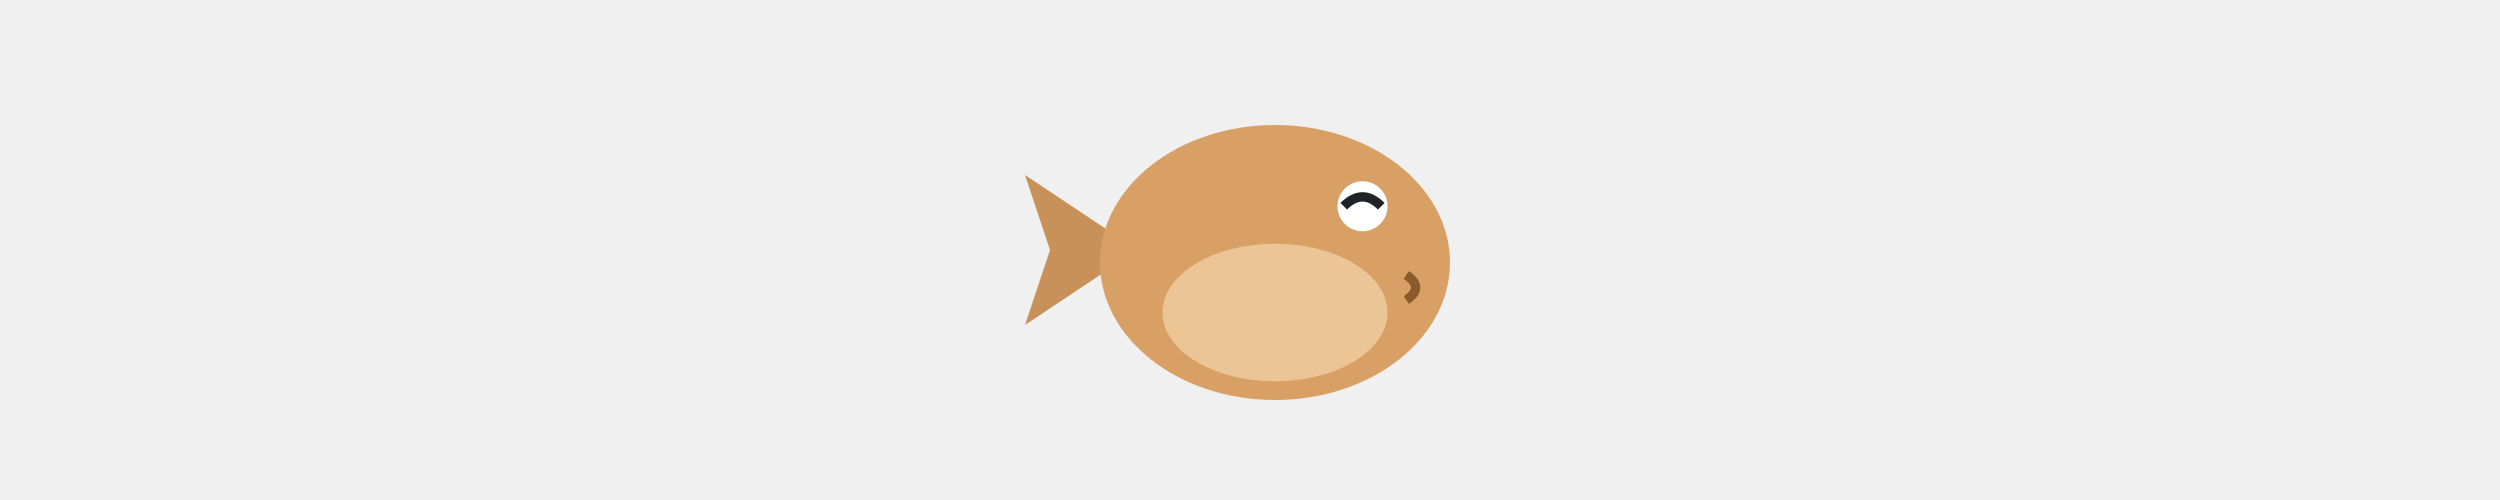
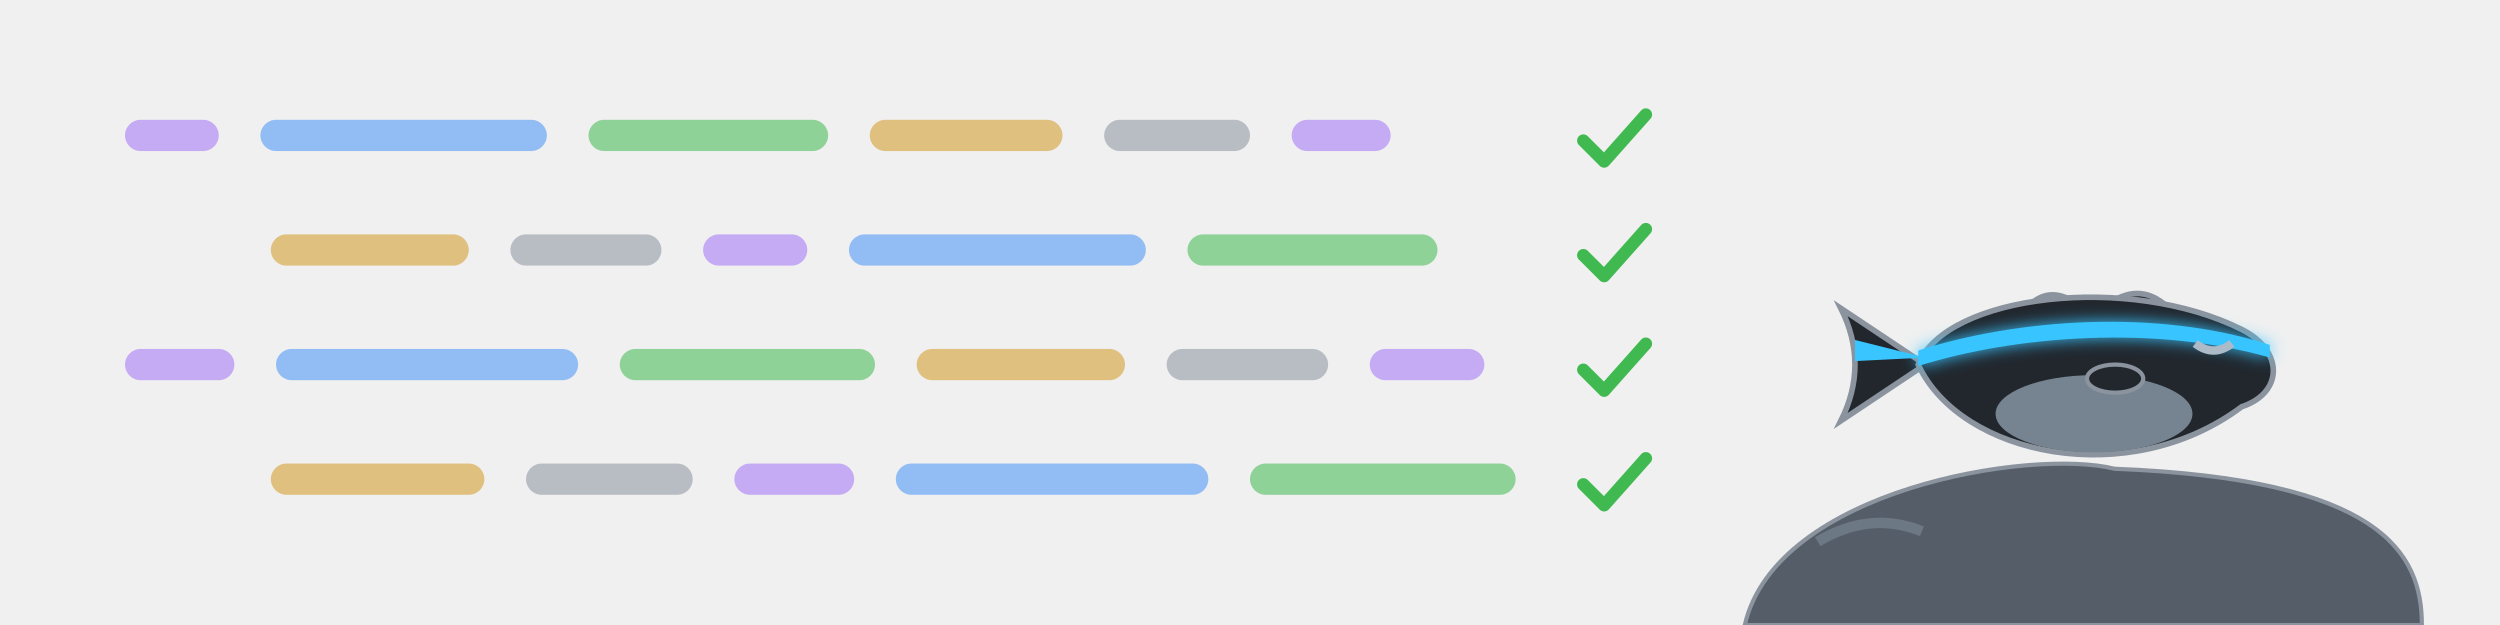
- <svg xmlns="http://www.w3.org/2000/svg" viewBox="0 0 400 80" width="400" height="80" role="img" aria-label="Goby is done">
-   <g transform="translate(170 0)">
-     <path d="M12 40 L-6 28 L-2 40 L-6 52 Z" fill="#c8915a" />
-     <ellipse cx="34" cy="42" rx="28" ry="22" fill="#d9a066" />
-     <ellipse cx="34" cy="50" rx="18" ry="11" fill="#ecc596" />
-     <circle cx="48" cy="33" r="4" fill="#ffffff" />
-     <path d="M45 33 Q48 30 51 33" stroke="#1f2328" stroke-width="1.5" fill="none" />
-     <path d="M55 44 Q58 46 55 48" stroke="#8a5a2b" stroke-width="1.5" fill="none" />
+ <svg xmlns="http://www.w3.org/2000/svg" viewBox="0 0 480 120" width="480" height="120" role="img" aria-label="Goby is done">
+   <defs>
+     <filter id="glow" x="-20%" y="-50%" width="140%" height="200%">
+       <feGaussianBlur stdDeviation="1.1" result="b" />
+       <feMerge>
+         <feMergeNode in="b" />
+         <feMergeNode in="SourceGraphic" />
+       </feMerge>
+     </filter>
+     <g id="goby">
+       <g>
+         <animateTransform attributeName="transform" type="rotate" values="-14 -21 0;14 -21 0;-14 -21 0" dur="0.5s" repeatCount="indefinite" />
+         <path d="M-21,0 L-33,-8 Q-29,0 -33,8 Z" fill="#22272e" stroke="#8b949e" stroke-width="0.8" />
+         <path d="M-21,-1 L-31,-3.5 L-31,-0.5 Z" fill="#39c5ff" />
+       </g>
+       <path d="M-8,-6 Q-4,-13 2,-7.5 Z M4,-7.8 Q10,-13 15,-6.5 Z" fill="#22272e" stroke="#8b949e" stroke-width="0.8" />
+       <path d="M-22,0 C-18,-7 10,-9 24,-4 C30,-2 30,3 24,5 C10,9 -18,7 -22,0 Z" fill="#22272e" stroke="#8b949e" stroke-width="0.8" />
+       <path d="M-16,3.2 C-4,7 12,7 22,4.2 C12,5.6 -4,5.6 -16,3.2 Z" fill="#768390" />
+       <path d="M-22,-1.5 C-8,-4.5 12,-6 28,-2.6 L28,-0.8 C12,-3.8 -8,-2.4 -22,0.5 Z" fill="#39c5ff" filter="url(#glow)" />
+       <ellipse cx="6" cy="2" rx="4" ry="2" fill="#22272e" stroke="#8b949e" stroke-width="0.6" />
+       <circle cx="20" cy="-3" r="2.7" fill="#ffffff" />
+       <circle cx="20.8" cy="-3" r="1.3" fill="#0d1117" />
+       <ellipse cx="20" cy="-3" rx="2.9" ry="0" fill="#22272e">
+         <animate attributeName="ry" values="0;0;3;0" keyTimes="0;0.92;0.96;1" dur="4s" repeatCount="indefinite" />
+       </ellipse>
+     </g>
+     <g id="full">
+       <g>
+         <animateTransform attributeName="transform" type="rotate" values="-14 -21 0;14 -21 0;-14 -21 0" dur="0.9s" repeatCount="indefinite" />
+         <path d="M-21,0 L-33,-8 Q-29,0 -33,8 Z" fill="#22272e" stroke="#8b949e" stroke-width="0.8" />
+         <path d="M-21,-1 L-31,-3.5 L-31,-0.5 Z" fill="#39c5ff" />
+       </g>
+       <path d="M-8,-6 Q-4,-13 2,-7.5 Z M4,-7.8 Q10,-13 15,-6.5 Z" fill="#22272e" stroke="#8b949e" stroke-width="0.8" />
+       <path d="M-22,0 C-18,-10 8,-13 24,-5 C30,-2 30,4 24,6 C8,18 -16,13 -22,0 Z" fill="#22272e" stroke="#8b949e" stroke-width="0.8" />
+       <ellipse cx="3" cy="7" rx="14" ry="5.5" fill="#768390" />
+       <path d="M-22,-2 C-8,-6.5 12,-8 28,-2.8 L28,-1 C12,-5.6 -8,-4.2 -22,0.2 Z" fill="#39c5ff" filter="url(#glow)" />
+       <ellipse cx="6" cy="2" rx="4" ry="2" fill="#22272e" stroke="#8b949e" stroke-width="0.6" />
+       <circle cx="20" cy="-3" r="2.7" fill="#ffffff" />
+       <circle cx="20.8" cy="-3" r="1.3" fill="#0d1117" />
+       <ellipse cx="20" cy="-3" rx="2.9" ry="0" fill="#22272e">
+         <animate attributeName="ry" values="0;0;3;0" keyTimes="0;0.92;0.96;1" dur="4s" repeatCount="indefinite" />
+       </ellipse>
+     </g>
+     <g id="sleepy">
+       <g>
+         <animateTransform attributeName="transform" type="rotate" values="-14 -21 0;14 -21 0;-14 -21 0" dur="0.9s" repeatCount="indefinite" />
+         <path d="M-21,0 L-33,-8 Q-29,0 -33,8 Z" fill="#22272e" stroke="#8b949e" stroke-width="0.8" />
+         <path d="M-21,-1 L-31,-3.5 L-31,-0.5 Z" fill="#39c5ff" />
+       </g>
+       <path d="M-8,-6 Q-4,-13 2,-7.5 Z M4,-7.8 Q10,-13 15,-6.5 Z" fill="#22272e" stroke="#8b949e" stroke-width="0.8" />
+       <path d="M-22,0 C-18,-10 8,-13 24,-5 C30,-2 30,4 24,6 C8,18 -16,13 -22,0 Z" fill="#22272e" stroke="#8b949e" stroke-width="0.8" />
+       <ellipse cx="3" cy="7" rx="14" ry="5.5" fill="#768390" />
+       <path d="M-22,-2 C-8,-6.5 12,-8 28,-2.8 L28,-1 C12,-5.6 -8,-4.2 -22,0.2 Z" fill="#39c5ff" filter="url(#glow)" />
+       <ellipse cx="6" cy="2" rx="4" ry="2" fill="#22272e" stroke="#8b949e" stroke-width="0.6" />
+       <path d="M17.4,-3 Q20,-1 22.6,-3" stroke="#adbac7" stroke-width="1.2" fill="none" />
+     </g>
+     <g id="bug">
+       <g>
+         <animateTransform attributeName="transform" type="rotate" values="-6;6;-6" dur="0.4s" repeatCount="indefinite" />
+         <path d="M-3,2 l-2,4" stroke="#b62324" stroke-width="1" />
+         <path d="M0,2 l0,4" stroke="#b62324" stroke-width="1" />
+         <path d="M3,2 l2,4" stroke="#b62324" stroke-width="1" />
+         <ellipse cx="0" cy="0" rx="6" ry="4.5" fill="#e5534b" />
+         <path d="M0,-4.5 V4.5" stroke="#b62324" stroke-width="0.8" />
+         <circle cx="-2.5" cy="-1" r="1" fill="#b62324" />
+         <circle cx="2.5" cy="1" r="1" fill="#b62324" />
+         <circle cx="6" cy="-1.5" r="1.8" fill="#b62324" />
+       </g>
+     </g>
+   </defs>
+   <rect x="24" y="23" width="18" height="6" rx="3" fill="#a371f7" opacity="0.55" />
+   <rect x="50" y="23" width="55" height="6" rx="3" fill="#4493f8" opacity="0.55" />
+   <rect x="113" y="23" width="46" height="6" rx="3" fill="#3fb950" opacity="0.55" />
+   <rect x="167" y="23" width="37" height="6" rx="3" fill="#d29922" opacity="0.55" />
+   <rect x="212" y="23" width="28" height="6" rx="3" fill="#8b949e" opacity="0.55" />
+   <rect x="248" y="23" width="19" height="6" rx="3" fill="#a371f7" opacity="0.55" />
+   <rect x="52" y="45" width="38" height="6" rx="3" fill="#d29922" opacity="0.55" />
+   <rect x="98" y="45" width="29" height="6" rx="3" fill="#8b949e" opacity="0.55" />
+   <rect x="135" y="45" width="20" height="6" rx="3" fill="#a371f7" opacity="0.55" />
+   <rect x="163" y="45" width="57" height="6" rx="3" fill="#4493f8" opacity="0.55" />
+   <rect x="228" y="45" width="48" height="6" rx="3" fill="#3fb950" opacity="0.55" />
+   <rect x="24" y="67" width="21" height="6" rx="3" fill="#a371f7" opacity="0.55" />
+   <rect x="53" y="67" width="58" height="6" rx="3" fill="#4493f8" opacity="0.55" />
+   <rect x="119" y="67" width="49" height="6" rx="3" fill="#3fb950" opacity="0.55" />
+   <rect x="176" y="67" width="40" height="6" rx="3" fill="#d29922" opacity="0.55" />
+   <rect x="224" y="67" width="31" height="6" rx="3" fill="#8b949e" opacity="0.55" />
+   <rect x="263" y="67" width="22" height="6" rx="3" fill="#a371f7" opacity="0.55" />
+   <rect x="52" y="89" width="41" height="6" rx="3" fill="#d29922" opacity="0.55" />
+   <rect x="101" y="89" width="32" height="6" rx="3" fill="#8b949e" opacity="0.55" />
+   <rect x="141" y="89" width="23" height="6" rx="3" fill="#a371f7" opacity="0.55" />
+   <rect x="172" y="89" width="60" height="6" rx="3" fill="#4493f8" opacity="0.55" />
+   <rect x="240" y="89" width="51" height="6" rx="3" fill="#3fb950" opacity="0.55" />
+   <path d="M304,27 l4,4 l8,-9" stroke="#3fb950" stroke-width="2.4" fill="none" stroke-linecap="round" stroke-linejoin="round" />
+   <path d="M304,49 l4,4 l8,-9" stroke="#3fb950" stroke-width="2.4" fill="none" stroke-linecap="round" stroke-linejoin="round" />
+   <path d="M304,71 l4,4 l8,-9" stroke="#3fb950" stroke-width="2.4" fill="none" stroke-linecap="round" stroke-linejoin="round" />
+   <path d="M304,93 l4,4 l8,-9" stroke="#3fb950" stroke-width="2.4" fill="none" stroke-linecap="round" stroke-linejoin="round" />
+   <path d="M335.0,120 C341.0,94 390,86 406,90 C457.0,92 465.0,106 465.0,120 Z" fill="#545d68" stroke="#8b949e" stroke-width="0.8" />
+   <path d="M349.0,104 q10,-6 20,-2" stroke="#768390" stroke-width="2" fill="none" opacity="0.7" />
+   <g transform="translate(398 70)">
+     <g>
+       <use href="#sleepy" transform="scale(1.35)" />
+       <animateTransform attributeName="transform" type="translate" values="0 0;0 -1.5;0 0" dur="4s" repeatCount="indefinite" />
+     </g>
+   </g>
+   <g opacity="0">
+     <text font-family="sans-serif" font-size="12" font-weight="bold" fill="#39c5ff">z</text>
+     <animateTransform attributeName="transform" type="translate" values="440 58;440 8" dur="3.6s" begin="0s" repeatCount="indefinite" />
+     <animate attributeName="opacity" values="0;0.9;0" dur="3.6s" begin="0s" repeatCount="indefinite" />
+   </g>
+   <g opacity="0">
+     <text font-family="sans-serif" font-size="12" font-weight="bold" fill="#39c5ff">z</text>
+     <animateTransform attributeName="transform" type="translate" values="448 58;448 8" dur="3.6s" begin="1.2s" repeatCount="indefinite" />
+     <animate attributeName="opacity" values="0;0.9;0" dur="3.6s" begin="1.2s" repeatCount="indefinite" />
+   </g>
+   <g opacity="0">
+     <text font-family="sans-serif" font-size="12" font-weight="bold" fill="#39c5ff">z</text>
+     <animateTransform attributeName="transform" type="translate" values="456 58;456 8" dur="3.6s" begin="2.4s" repeatCount="indefinite" />
+     <animate attributeName="opacity" values="0;0.9;0" dur="3.6s" begin="2.4s" repeatCount="indefinite" />
  </g>
</svg>
